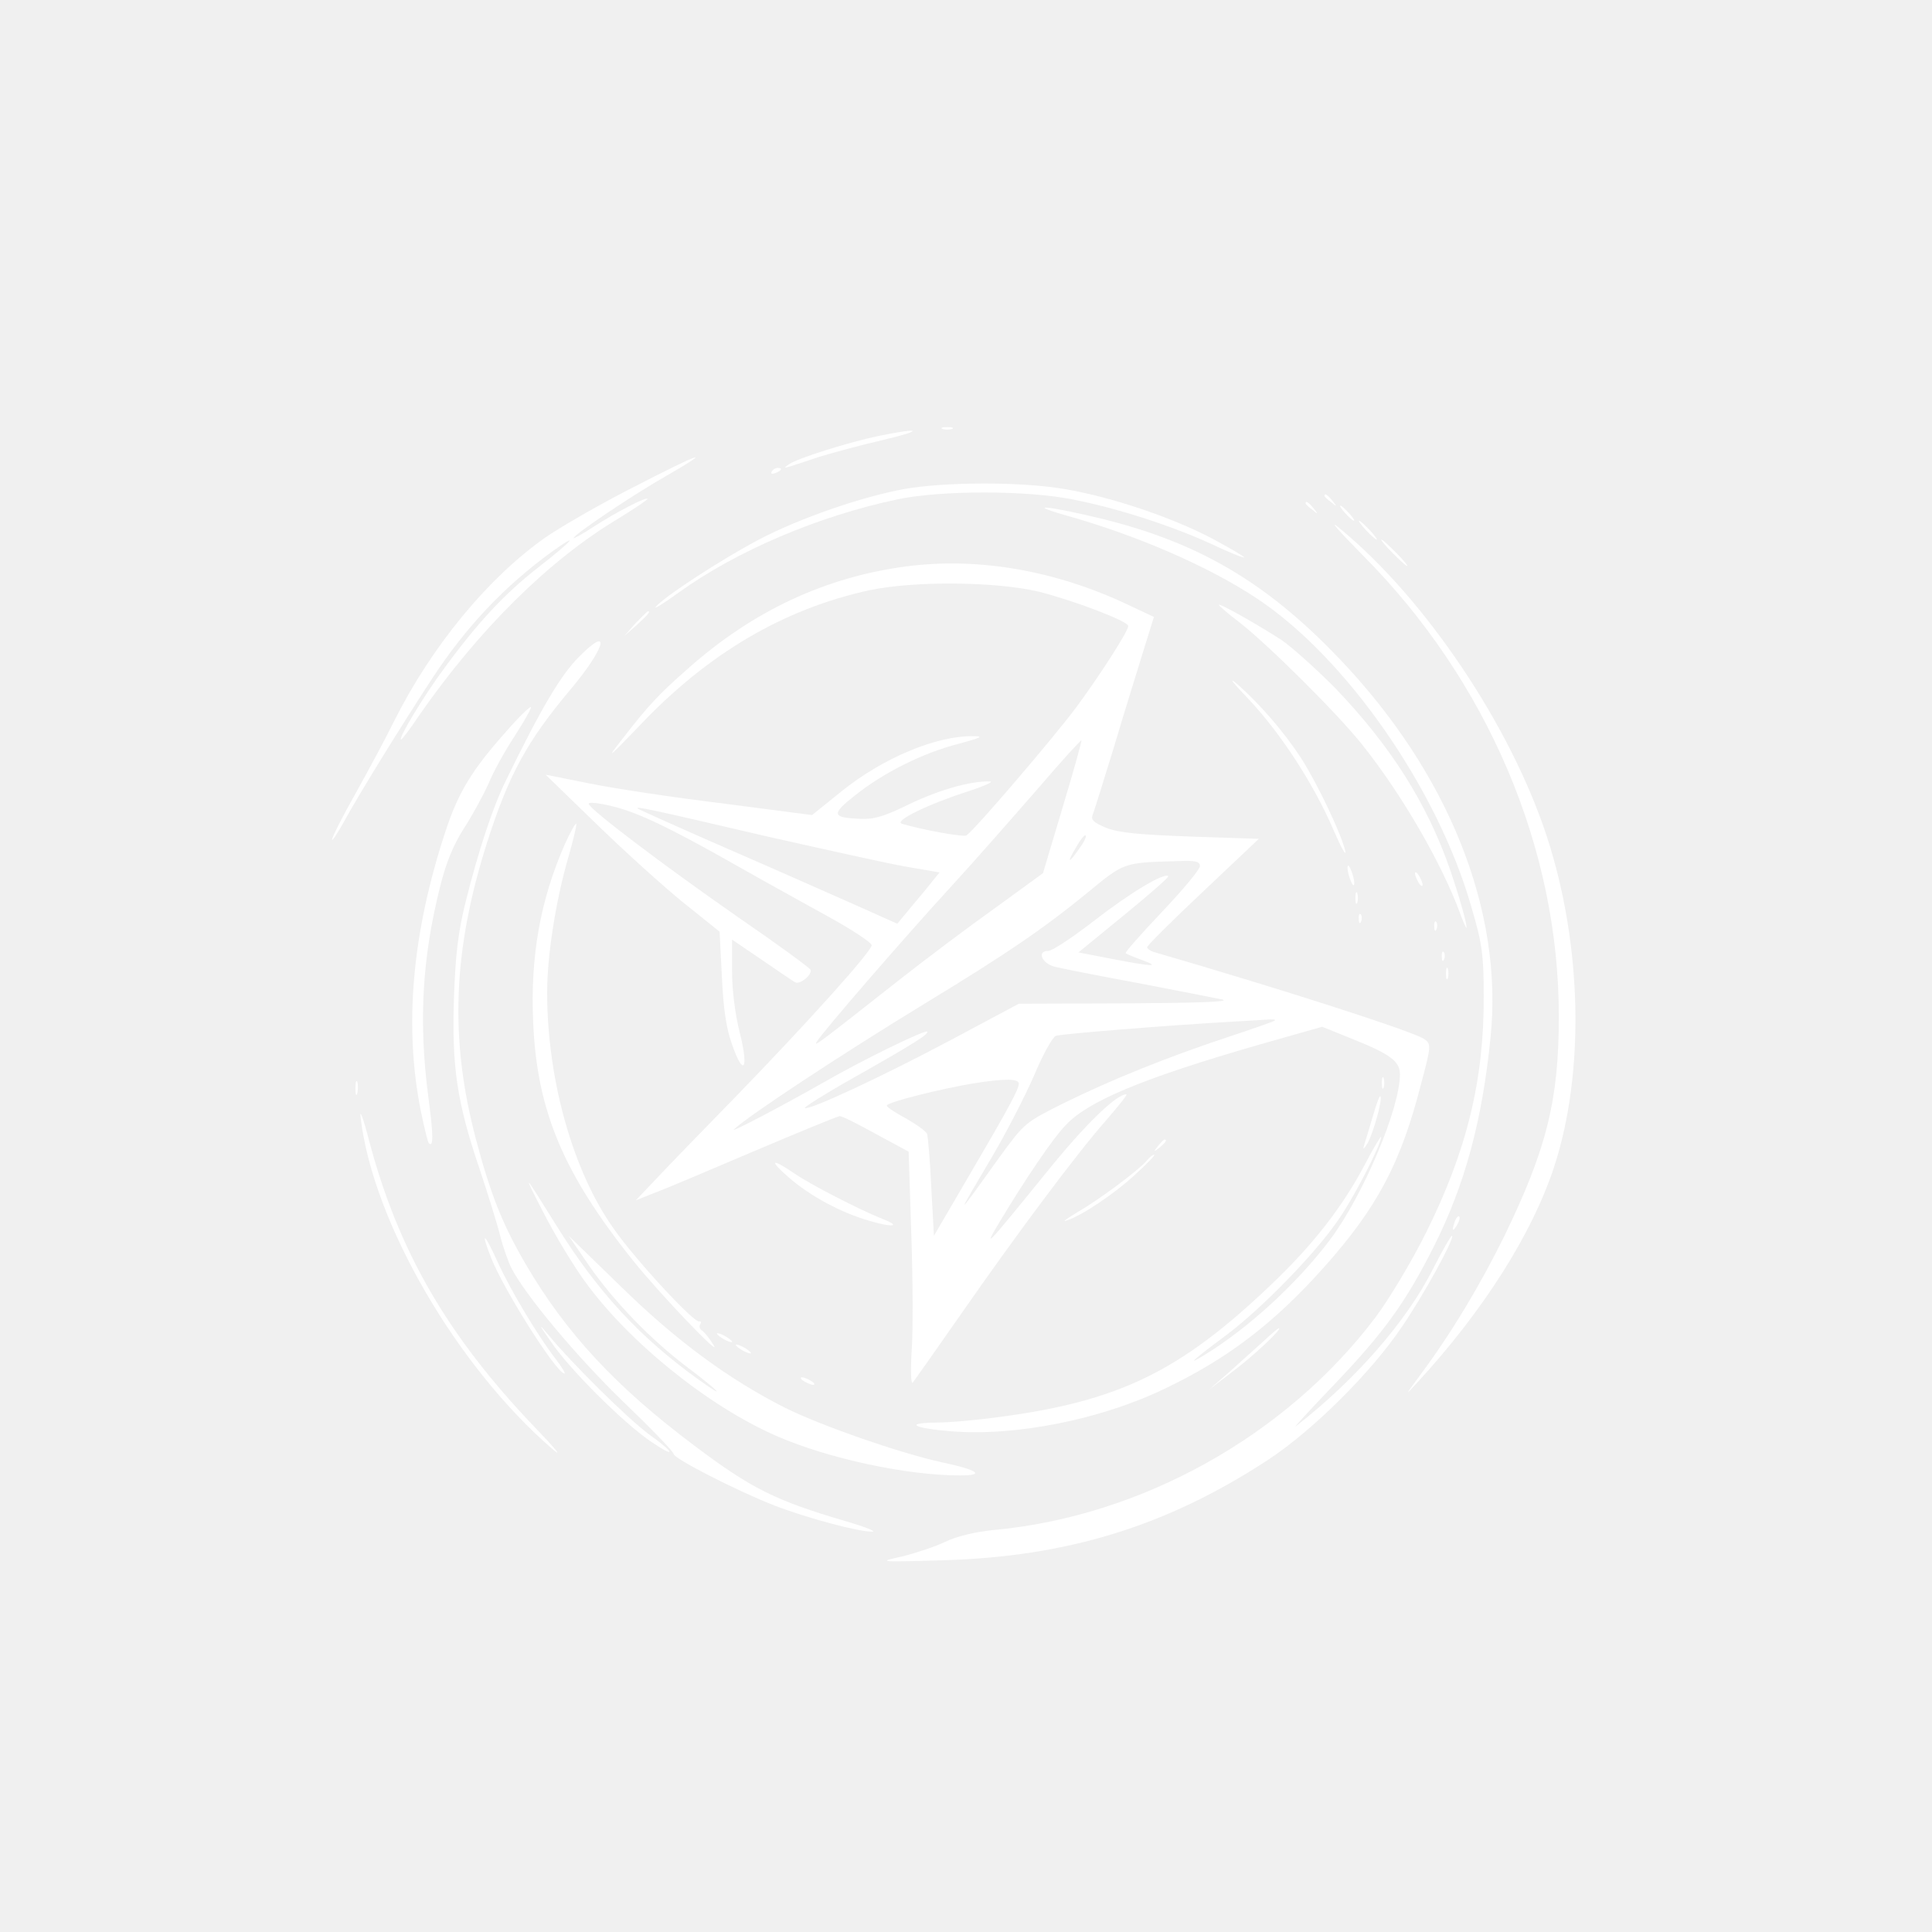
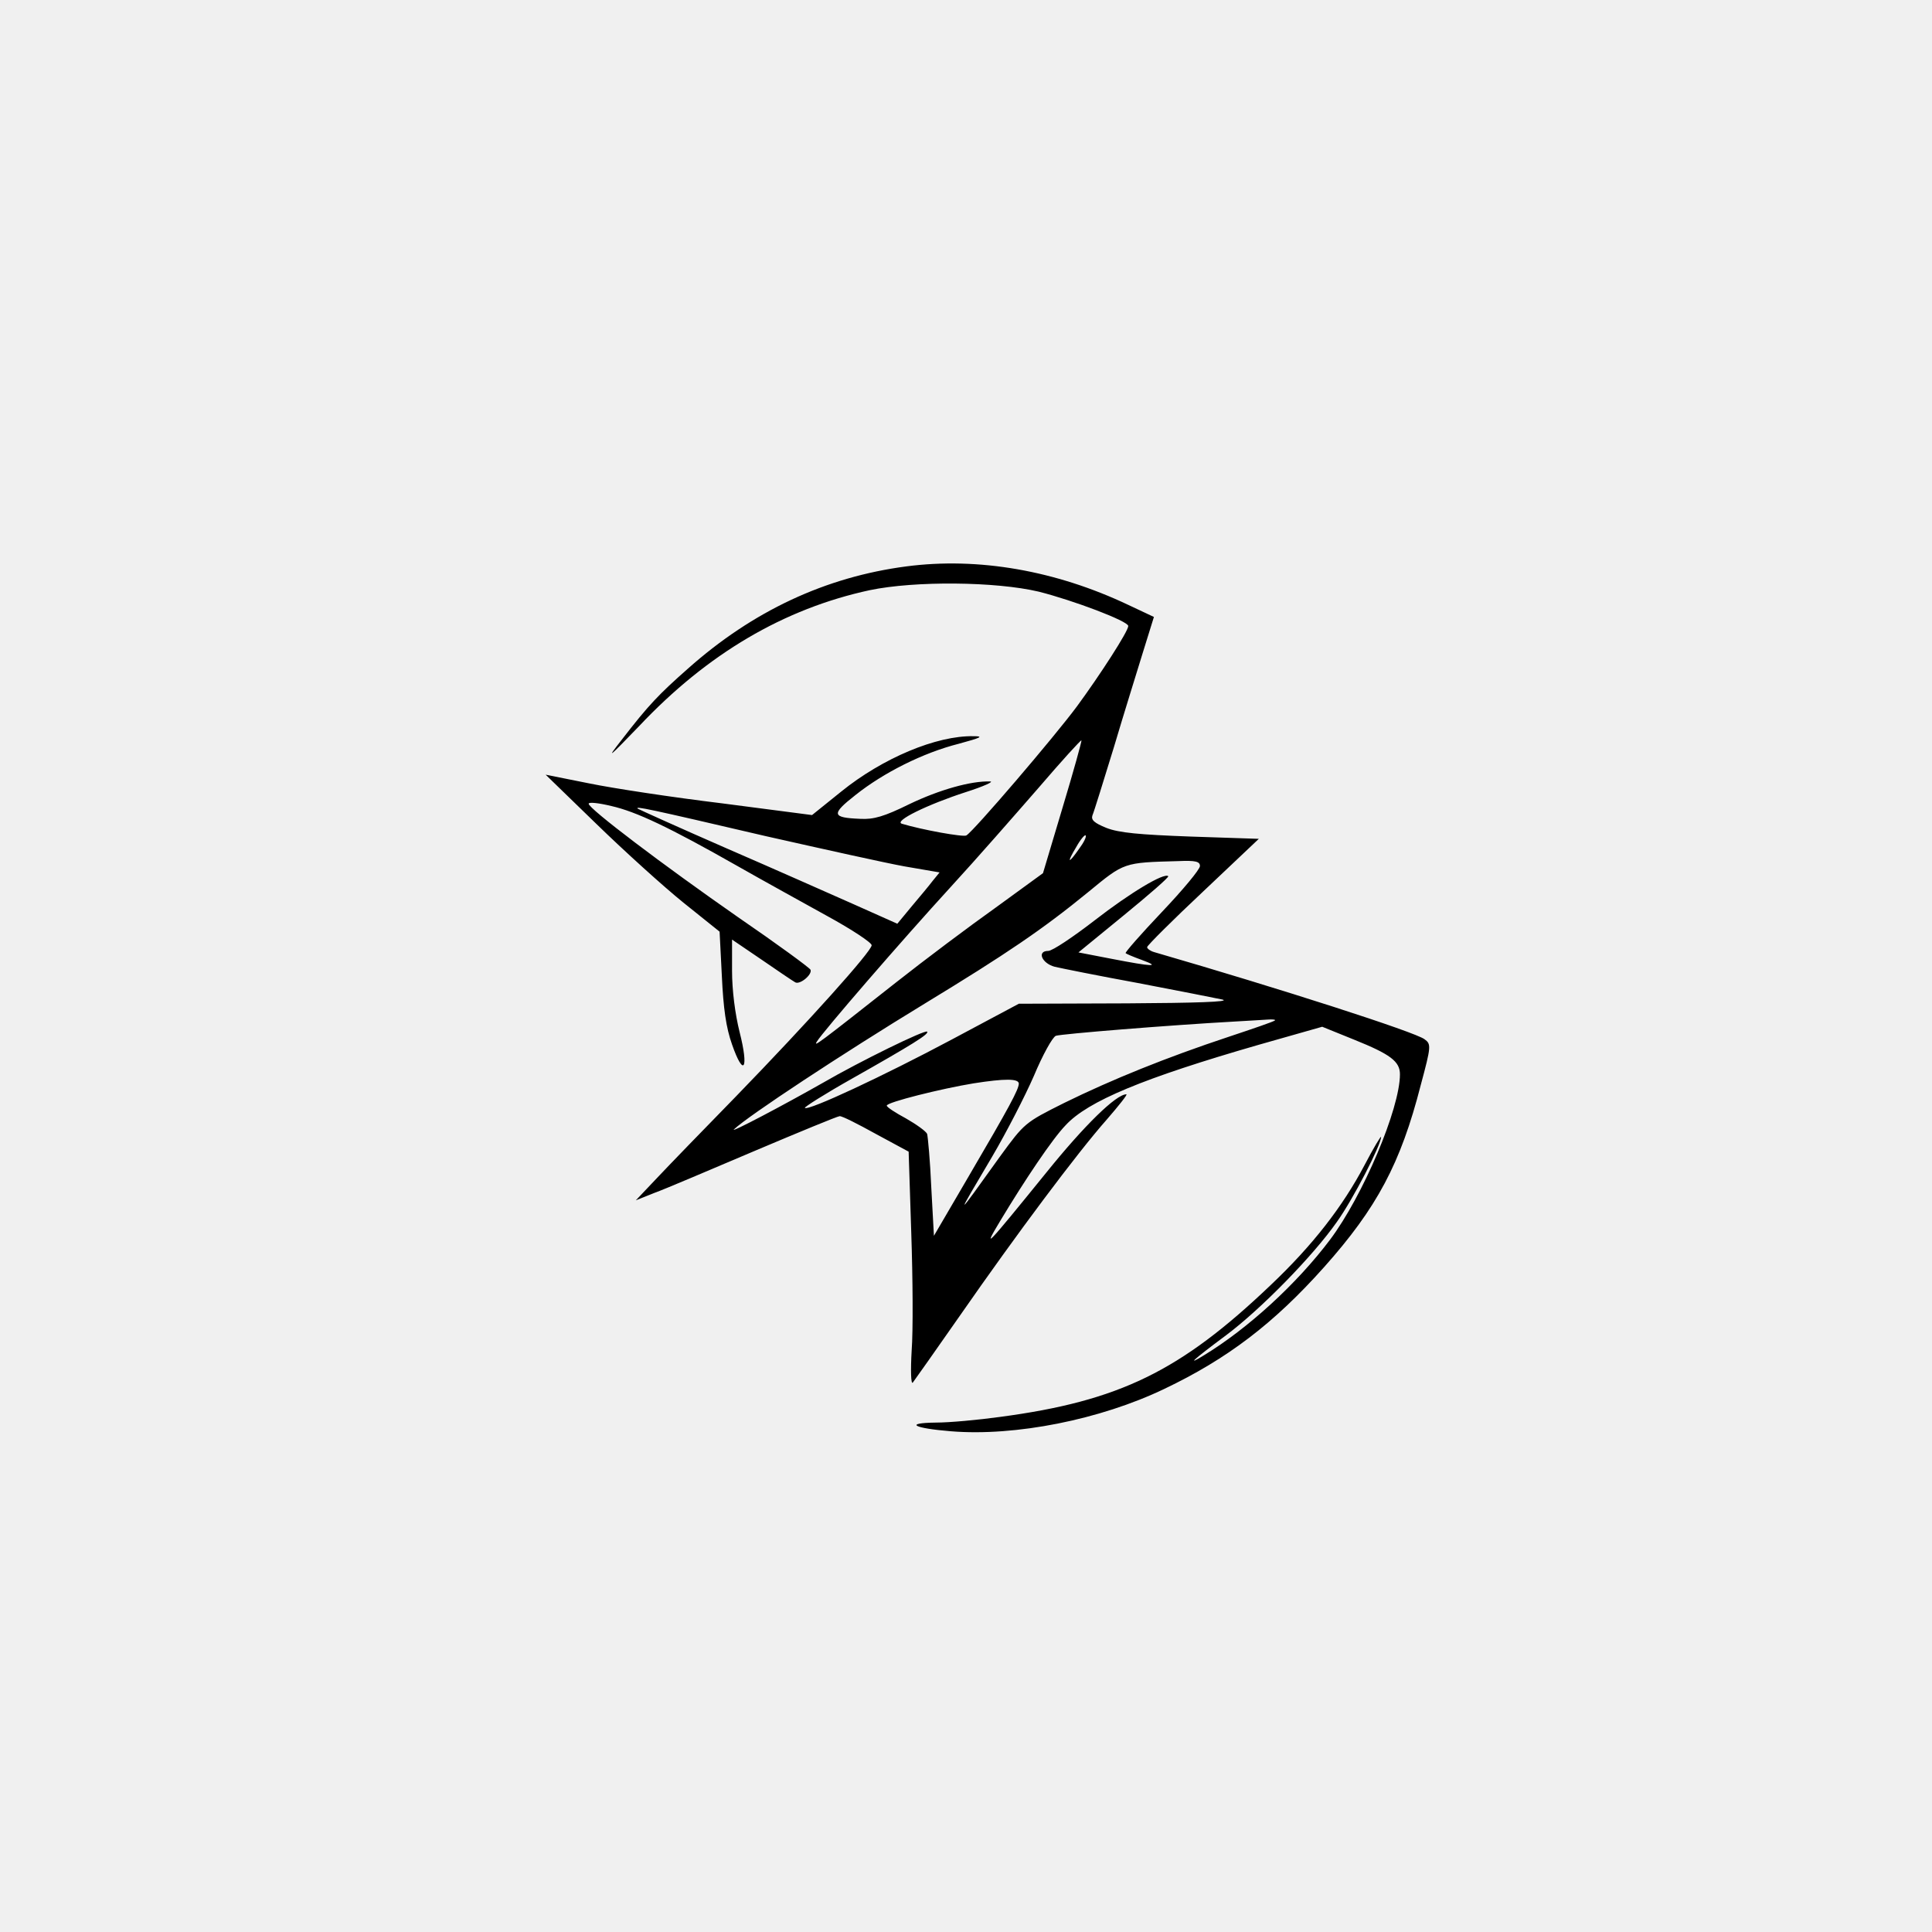
- <svg xmlns="http://www.w3.org/2000/svg" version="1.0" width="512pt" height="512pt" viewBox="0 0 512 512" preserveAspectRatio="xMidYMid meet">
-   <g transform="translate(0,512) scale(0.1,-0.1)" fill="white" stroke="none">
-     <path d="M2498 3983 c6 -2 18 -2 25 0 6 3 1 5 -13 5 -14 0 -19 -2 -12 -5z" />
-     <path d="M2330 3965 c-78 -16 -219 -60 -240 -76 -18 -13 -19 -13 80 20 36 11 113 32 170 45 110 26 102 34 -10 11z" />
-     <path d="M1673 3826 c-90 -46 -193 -106 -230 -132 -151 -107 -299 -287 -398 -484 -23 -47 -70 -134 -104 -195 -34 -60 -61 -114 -61 -120 0 -5 15 17 33 50 37 68 148 248 231 375 91 139 192 246 320 339 76 54 52 27 -38 -43 -88 -69 -157 -142 -248 -266 -53 -71 -125 -190 -115 -190 2 0 24 28 47 63 159 229 345 413 529 523 44 27 78 50 77 52 -5 5 -81 -34 -143 -74 -29 -19 -53 -32 -53 -30 0 9 161 117 246 165 133 77 89 61 -93 -33z" />
-     <path d="M2045 3870 c-3 -6 1 -7 9 -4 18 7 21 14 7 14 -6 0 -13 -4 -16 -10z" />
-     <path d="M2396 3824 c-114 -21 -276 -77 -385 -134 -100 -53 -252 -152 -273 -178 -7 -8 20 8 61 38 151 109 370 203 581 247 116 24 342 24 465 -1 117 -23 259 -69 364 -117 46 -22 86 -38 88 -36 1 2 -37 24 -85 50 -109 57 -267 110 -391 131 -116 20 -317 19 -425 0z" />
-     <path d="M3510 3806 c0 -2 8 -10 18 -17 15 -13 16 -12 3 4 -13 16 -21 21 -21 13z" />
-     <path d="M3460 3786 c0 -2 8 -10 18 -17 15 -13 16 -12 3 4 -13 16 -21 21 -21 13z" />
-     <path d="M2822 3755 c190 -53 381 -136 509 -221 237 -157 480 -506 569 -820 28 -95 32 -125 32 -234 1 -222 -45 -410 -152 -625 -38 -77 -99 -178 -134 -225 -237 -315 -623 -530 -1016 -565 -46 -5 -94 -16 -125 -31 -27 -13 -79 -30 -115 -39 -64 -14 -64 -15 105 -10 332 9 596 90 865 266 119 78 274 232 356 354 58 85 139 233 132 240 -2 2 -25 -38 -51 -89 -69 -137 -204 -292 -362 -415 -11 -9 34 40 100 109 132 138 190 218 265 367 82 163 128 333 150 553 35 337 -112 704 -404 1008 -191 199 -369 303 -621 366 -140 34 -214 43 -103 11z" />
-     <path d="M3565 3760 c10 -11 20 -20 23 -20 3 0 -3 9 -13 20 -10 11 -20 20 -23 20 -3 0 3 -9 13 -20z" />
-     <path d="M3610 3650 c332 -333 522 -779 521 -1225 0 -220 -32 -349 -144 -580 -64 -130 -140 -257 -224 -370 -40 -54 -41 -56 -8 -20 176 191 306 396 364 574 81 249 74 586 -19 872 -96 295 -323 633 -550 819 -31 26 -5 -4 60 -70z" />
-     <path d="M3620 3715 c13 -14 26 -25 28 -25 3 0 -5 11 -18 25 -13 14 -26 25 -28 25 -3 0 5 -11 18 -25z" />
-     <path d="M3690 3655 c19 -19 36 -35 39 -35 3 0 -10 16 -29 35 -19 19 -36 35 -39 35 -3 0 10 -16 29 -35z" />
-     <path d="M2402 3619 c-214 -28 -407 -118 -579 -271 -77 -68 -104 -96 -175 -188 -43 -55 -36 -49 46 36 181 192 384 311 611 360 120 25 334 23 448 -4 91 -23 237 -78 237 -91 0 -14 -75 -130 -136 -213 -60 -81 -273 -330 -293 -342 -8 -5 -118 15 -171 31 -22 7 68 51 170 84 47 15 75 28 64 28 -50 2 -135 -22 -214 -60 -67 -33 -95 -41 -130 -39 -76 3 -78 12 -13 63 74 59 179 112 274 136 59 16 67 20 39 20 -98 2 -241 -58 -351 -147 l-77 -62 -238 31 c-132 16 -290 40 -353 53 l-115 23 135 -131 c74 -72 178 -166 230 -208 l96 -77 6 -118 c4 -85 11 -136 27 -181 31 -89 45 -65 20 33 -12 48 -20 111 -20 162 l0 83 78 -53 c42 -29 82 -56 89 -60 12 -8 46 20 41 33 -2 5 -88 68 -193 140 -198 138 -395 287 -395 300 0 5 27 2 60 -6 66 -15 153 -56 336 -160 65 -37 172 -96 237 -132 64 -35 117 -70 117 -77 0 -16 -167 -202 -359 -400 -86 -88 -181 -186 -211 -218 l-55 -58 50 20 c28 10 147 61 265 111 118 50 220 92 225 92 6 1 49 -21 96 -47 l87 -47 7 -217 c4 -119 5 -258 1 -310 -3 -52 -2 -91 3 -85 4 5 61 86 126 179 148 213 310 430 388 518 32 37 56 67 52 67 -27 0 -111 -82 -211 -206 -163 -201 -171 -209 -123 -129 65 108 138 217 173 253 59 64 206 125 511 213 l169 48 84 -34 c97 -39 122 -58 122 -92 0 -91 -98 -322 -185 -438 -88 -117 -218 -236 -335 -307 -47 -29 -30 -13 60 54 92 69 230 210 293 300 43 60 117 204 117 225 0 4 -20 -29 -44 -75 -58 -110 -138 -213 -249 -318 -239 -228 -401 -307 -717 -349 -58 -8 -134 -15 -170 -15 -85 -1 -59 -15 40 -23 171 -14 396 31 565 112 168 80 291 174 424 323 140 157 203 275 256 482 28 104 28 109 10 122 -25 19 -379 133 -717 231 -10 3 -18 9 -18 13 0 4 67 71 148 147 l148 140 -180 6 c-137 5 -191 10 -224 23 -32 13 -41 21 -37 33 4 9 29 90 57 181 27 91 63 206 78 255 l28 90 -68 32 c-192 91 -397 127 -588 102z m414 -639 l-52 -174 -125 -91 c-69 -49 -189 -139 -265 -199 -208 -164 -219 -172 -209 -156 15 25 224 267 355 410 68 74 172 193 233 263 60 70 111 126 113 125 1 -2 -21 -82 -50 -178z m-786 -76 c151 -34 317 -71 367 -80 l93 -16 -18 -22 c-9 -12 -34 -42 -56 -68 l-38 -46 -112 50 c-61 27 -214 95 -341 150 -126 55 -232 103 -235 105 -7 7 23 1 340 -73z m830 -33 c-29 -42 -34 -39 -8 4 11 20 23 34 25 31 3 -3 -5 -19 -17 -35z m320 -46 c0 -9 -45 -63 -101 -122 -55 -58 -98 -107 -96 -109 2 -2 21 -10 43 -18 52 -19 28 -18 -80 3 l-88 17 121 99 c66 54 119 100 117 103 -11 10 -101 -44 -195 -117 -57 -44 -112 -81 -123 -81 -31 0 -17 -33 17 -42 17 -4 116 -24 220 -43 105 -20 206 -40 225 -44 22 -6 -73 -9 -253 -10 l-287 -1 -178 -95 c-180 -96 -381 -190 -389 -181 -2 2 53 37 124 77 161 91 206 119 200 125 -5 6 -177 -78 -277 -136 -102 -58 -246 -134 -235 -123 38 36 285 199 505 333 217 132 313 197 434 296 96 79 93 78 239 82 45 2 57 -1 57 -13z m199 -409 c-2 -3 -58 -22 -124 -44 -163 -54 -309 -113 -435 -175 -104 -52 -105 -53 -170 -142 -122 -170 -121 -170 -20 1 37 63 86 158 110 213 23 55 49 102 58 106 15 5 297 28 477 38 33 2 71 4 84 5 13 1 22 0 20 -2z m-679 -168 c-1 -16 -23 -58 -135 -249 l-90 -154 -7 128 c-3 71 -9 134 -11 142 -3 7 -28 25 -56 41 -28 15 -51 30 -51 34 0 9 145 45 230 59 83 13 120 13 120 -1z" />
-     <path d="M3230 3517 c0 -2 24 -23 53 -45 74 -57 263 -244 329 -328 104 -131 209 -312 258 -446 34 -92 11 6 -27 117 -61 176 -158 329 -306 483 -50 50 -113 107 -141 126 -65 42 -166 99 -166 93z" />
-     <path d="M1684 3468 l-29 -33 33 29 c30 28 37 36 29 36 -2 0 -16 -15 -33 -32z" />
-     <path d="M1533 3378 c-48 -49 -99 -135 -193 -328 -34 -69 -72 -184 -106 -320 -20 -80 -27 -140 -31 -255 -6 -181 8 -276 67 -450 22 -66 47 -146 55 -178 8 -32 22 -71 30 -87 38 -74 176 -238 297 -355 73 -70 133 -132 133 -138 0 -12 168 -98 268 -137 89 -34 224 -70 259 -69 12 0 -20 13 -72 28 -184 54 -249 86 -400 200 -207 155 -340 298 -447 481 -62 106 -94 188 -132 332 -70 265 -61 500 30 786 58 181 106 268 221 405 94 112 109 174 21 85z" />
-     <path d="M3311 3265 c85 -91 172 -225 224 -347 20 -46 33 -69 30 -53 -9 42 -74 179 -117 246 -45 69 -109 143 -168 195 -27 23 -15 7 31 -41z" />
-     <path d="M1342 3182 c-91 -102 -127 -161 -161 -264 -90 -272 -111 -521 -65 -746 9 -43 18 -79 20 -81 13 -14 13 19 -1 123 -26 199 -16 368 31 555 16 65 36 113 63 155 22 34 51 87 65 118 13 32 45 90 71 129 25 39 44 73 42 75 -2 3 -32 -26 -65 -64z" />
-     <path d="M1497 2883 c-65 -148 -92 -297 -84 -473 10 -234 80 -400 265 -631 71 -89 242 -267 212 -222 -11 18 -25 35 -31 38 -5 4 -7 11 -3 16 3 5 2 8 -3 7 -14 -4 -168 162 -226 245 -108 151 -177 395 -177 627 0 98 23 243 55 354 14 49 24 90 22 93 -2 2 -16 -23 -30 -54z" />
-     <path d="M3571 2820 c0 -8 4 -24 9 -35 5 -13 9 -14 9 -5 0 8 -4 24 -9 35 -5 13 -9 14 -9 5z" />
-     <path d="M3750 2805 c0 -5 5 -17 10 -25 5 -8 10 -10 10 -5 0 6 -5 17 -10 25 -5 8 -10 11 -10 5z" />
-     <path d="M3592 2740 c0 -14 2 -19 5 -12 2 6 2 18 0 25 -3 6 -5 1 -5 -13z" />
-     <path d="M3601 2684 c0 -11 3 -14 6 -6 3 7 2 16 -1 19 -3 4 -6 -2 -5 -13z" />
-     <path d="M3801 2664 c0 -11 3 -14 6 -6 3 7 2 16 -1 19 -3 4 -6 -2 -5 -13z" />
-     <path d="M3821 2584 c0 -11 3 -14 6 -6 3 7 2 16 -1 19 -3 4 -6 -2 -5 -13z" />
-     <path d="M3832 2540 c0 -14 2 -19 5 -12 2 6 2 18 0 25 -3 6 -5 1 -5 -13z" />
-     <path d="M3662 2250 c0 -14 2 -19 5 -12 2 6 2 18 0 25 -3 6 -5 1 -5 -13z" />
-     <path d="M942 2235 c0 -16 2 -22 5 -12 2 9 2 23 0 30 -3 6 -5 -1 -5 -18z" />
-     <path d="M3638 2161 c-9 -31 -20 -66 -23 -76 -4 -13 -1 -11 9 5 15 26 41 118 34 125 -2 2 -11 -22 -20 -54z" />
-     <path d="M956 2156 c33 -276 255 -658 509 -877 28 -24 5 4 -50 61 -230 241 -359 465 -436 754 -17 66 -27 91 -23 62z" />
-     <path d="M3069 2083 c-13 -16 -12 -17 4 -4 16 13 21 21 13 21 -2 0 -10 -8 -17 -17z" />
-     <path d="M3039 2044 c-21 -25 -127 -104 -183 -136 -28 -17 -42 -27 -31 -23 40 12 128 71 183 122 32 29 54 52 51 53 -4 0 -13 -7 -20 -16z" />
-     <path d="M2090 2000 c56 -49 137 -93 213 -115 64 -19 87 -15 35 5 -60 24 -191 91 -234 121 -60 41 -67 35 -14 -11z" />
-     <path d="M1441 1905 c28 -55 76 -135 107 -178 116 -162 329 -334 511 -413 138 -60 345 -104 485 -104 68 0 49 14 -49 35 -110 24 -320 97 -414 144 -149 75 -289 178 -435 321 l-139 135 54 -79 c66 -95 164 -197 264 -272 82 -62 103 -85 29 -32 -157 112 -270 234 -380 411 -88 142 -92 146 -33 32z" />
-     <path d="M3856 1885 c-9 -26 -7 -32 5 -12 6 10 9 21 6 23 -2 3 -7 -2 -11 -11z" />
-     <path d="M1301 1788 c33 -85 174 -308 195 -308 3 0 -7 17 -23 38 -46 59 -119 181 -153 255 -36 80 -48 89 -19 15z" />
-     <path d="M1461 1563 c47 -70 188 -211 262 -262 69 -47 68 -33 -2 17 -57 42 -204 187 -270 267 -25 30 -23 25 10 -22z" />
-     <path d="M3350 1567 c-19 -17 -60 -54 -90 -81 l-55 -48 60 46 c55 41 135 116 124 116 -2 0 -20 -15 -39 -33z" />
-     <path d="M1900 1586 c0 -3 9 -10 20 -16 11 -6 20 -8 20 -6 0 3 -9 10 -20 16 -11 6 -20 8 -20 6z" />
-     <path d="M1950 1556 c0 -3 9 -10 20 -16 11 -6 20 -8 20 -6 0 3 -9 10 -20 16 -11 6 -20 8 -20 6z" />
-     <path d="M2130 1460 c8 -5 20 -10 25 -10 6 0 3 5 -5 10 -8 5 -19 10 -25 10 -5 0 -3 -5 5 -10z" />
-   </g>
+ <svg xmlns="http://www.w3.org/2000/svg" version="1.0" fill="inherit" width="682.667" height="682.667" viewBox="0 0 512 512">
+   <path d="M240.2 150.1c-21.4 2.8-40.7 11.8-57.9 27.1-7.7 6.8-10.4 9.6-17.5 18.8-4.3 5.5-3.6 4.9 4.6-3.6 18.1-19.2 38.4-31.1 61.1-36 12-2.5 33.4-2.3 44.8.4 9.1 2.3 23.7 7.8 23.7 9.1 0 1.4-7.5 13-13.6 21.3-6 8.1-27.3 33-29.3 34.2-.8.5-11.8-1.5-17.1-3.1-2.2-.7 6.8-5.1 17-8.4 4.7-1.5 7.5-2.8 6.4-2.8-5-.2-13.5 2.2-21.4 6-6.7 3.3-9.5 4.1-13 3.9-7.6-.3-7.8-1.2-1.3-6.3 7.4-5.9 17.9-11.2 27.4-13.6 5.9-1.6 6.7-2 3.9-2-9.8-.2-24.1 5.8-35.1 14.7l-7.7 6.2-23.8-3.1c-13.2-1.6-29-4-35.3-5.3l-11.5-2.3 13.5 13.1c7.4 7.2 17.8 16.6 23 20.8l9.6 7.7.6 11.8c.4 8.5 1.1 13.6 2.7 18.1 3.1 8.9 4.5 6.5 2-3.3-1.2-4.8-2-11.1-2-16.2V249l7.8 5.3c4.2 2.9 8.2 5.6 8.9 6 1.2.8 4.6-2 4.1-3.3-.2-.5-8.8-6.8-19.3-14-19.8-13.8-39.5-28.7-39.5-30 0-.5 2.7-.2 6 .6 6.6 1.5 15.3 5.6 33.6 16 6.5 3.7 17.2 9.6 23.7 13.2 6.4 3.5 11.7 7 11.7 7.7 0 1.6-16.7 20.2-35.9 40-8.6 8.8-18.1 18.6-21.1 21.8l-5.5 5.8 5-2c2.8-1 14.7-6.1 26.5-11.1s22-9.2 22.5-9.2c.6-.1 4.9 2.1 9.6 4.7l8.7 4.7.7 21.7c.4 11.9.5 25.8.1 31-.3 5.2-.2 9.1.3 8.5.4-.5 6.1-8.6 12.6-17.9 14.8-21.3 31-43 38.8-51.8 3.2-3.7 5.6-6.7 5.2-6.7-2.7 0-11.1 8.2-21.1 20.6-16.3 20.1-17.1 20.9-12.3 12.9 6.5-10.8 13.8-21.7 17.3-25.3 5.9-6.4 20.6-12.5 51.1-21.3l16.9-4.8 8.4 3.4c9.7 3.9 12.2 5.8 12.2 9.2 0 9.1-9.8 32.2-18.5 43.8-8.8 11.7-21.8 23.6-33.5 30.7-4.7 2.9-3 1.3 6-5.4 9.2-6.9 23-21 29.3-30 4.3-6 11.7-20.4 11.7-22.5 0-.4-2 2.9-4.4 7.5-5.8 11-13.8 21.3-24.9 31.8-23.9 22.8-40.1 30.7-71.7 34.9-5.8.8-13.4 1.5-17 1.5-8.5.1-5.9 1.5 4 2.3 17.1 1.4 39.6-3.1 56.5-11.2 16.8-8 29.1-17.4 42.4-32.3 14-15.7 20.3-27.5 25.6-48.2 2.8-10.4 2.8-10.9 1-12.2-2.5-1.9-37.9-13.3-71.7-23.1-1-.3-1.8-.9-1.8-1.3s6.7-7.1 14.8-14.7l14.8-14-18-.6c-13.7-.5-19.1-1-22.4-2.3-3.2-1.3-4.1-2.1-3.7-3.3.4-.9 2.9-9 5.7-18.1 2.7-9.1 6.3-20.6 7.8-25.5l2.8-9-6.8-3.2c-19.2-9.1-39.7-12.7-58.8-10.2m41.4 63.9-5.2 17.4-12.5 9.1c-6.9 4.9-18.9 13.9-26.5 19.9-20.8 16.4-21.9 17.2-20.9 15.6 1.5-2.5 22.4-26.7 35.5-41 6.8-7.4 17.2-19.3 23.3-26.3 6-7 11.1-12.6 11.3-12.5.1.2-2.1 8.2-5 17.8m-78.6 7.6c15.1 3.4 31.7 7.1 36.7 8l9.3 1.6-1.8 2.2c-.9 1.2-3.4 4.2-5.6 6.8l-3.8 4.6-11.2-5c-6.1-2.7-21.4-9.5-34.1-15-12.6-5.5-23.2-10.3-23.5-10.5-.7-.7 2.3-.1 34 7.3m83 3.3c-2.9 4.2-3.4 3.9-.8-.4 1.1-2 2.3-3.4 2.5-3.1.3.3-.5 1.9-1.7 3.5m32 4.6c0 .9-4.5 6.3-10.1 12.2-5.5 5.8-9.8 10.7-9.6 10.9s2.1 1 4.3 1.8c5.2 1.9 2.8 1.8-8-.3l-8.8-1.7 12.1-9.9c6.6-5.4 11.9-10 11.7-10.3-1.1-1-10.1 4.4-19.5 11.7-5.7 4.4-11.2 8.1-12.3 8.1-3.1 0-1.7 3.3 1.7 4.2 1.7.4 11.6 2.4 22 4.3 10.5 2 20.6 4 22.5 4.4 2.2.6-7.3.9-25.3 1l-28.7.1-17.8 9.5c-18 9.6-38.1 19-38.9 18.1-.2-.2 5.3-3.7 12.4-7.7 16.1-9.1 20.6-11.9 20-12.5-.5-.6-17.7 7.8-27.7 13.6-10.2 5.8-24.6 13.4-23.5 12.3 3.8-3.6 28.5-19.9 50.5-33.3 21.7-13.2 31.3-19.7 43.4-29.6 9.6-7.9 9.3-7.8 23.9-8.2 4.5-.2 5.7.1 5.7 1.3m19.9 40.9c-.2.3-5.8 2.2-12.4 4.4-16.3 5.4-30.9 11.3-43.5 17.5-10.4 5.2-10.5 5.3-17 14.2-12.2 17-12.1 17-2-.1 3.7-6.3 8.6-15.8 11-21.3 2.3-5.5 4.9-10.2 5.8-10.6 1.5-.5 29.7-2.8 47.7-3.8 3.3-.2 7.1-.4 8.4-.5s2.2 0 2 .2M270 287.2c-.1 1.6-2.3 5.8-13.5 24.9l-9 15.4-.7-12.8c-.3-7.1-.9-13.4-1.1-14.2-.3-.7-2.8-2.5-5.6-4.1-2.8-1.5-5.1-3-5.1-3.4 0-.9 14.5-4.5 23-5.9 8.3-1.3 12-1.3 12 .1" />
</svg>
